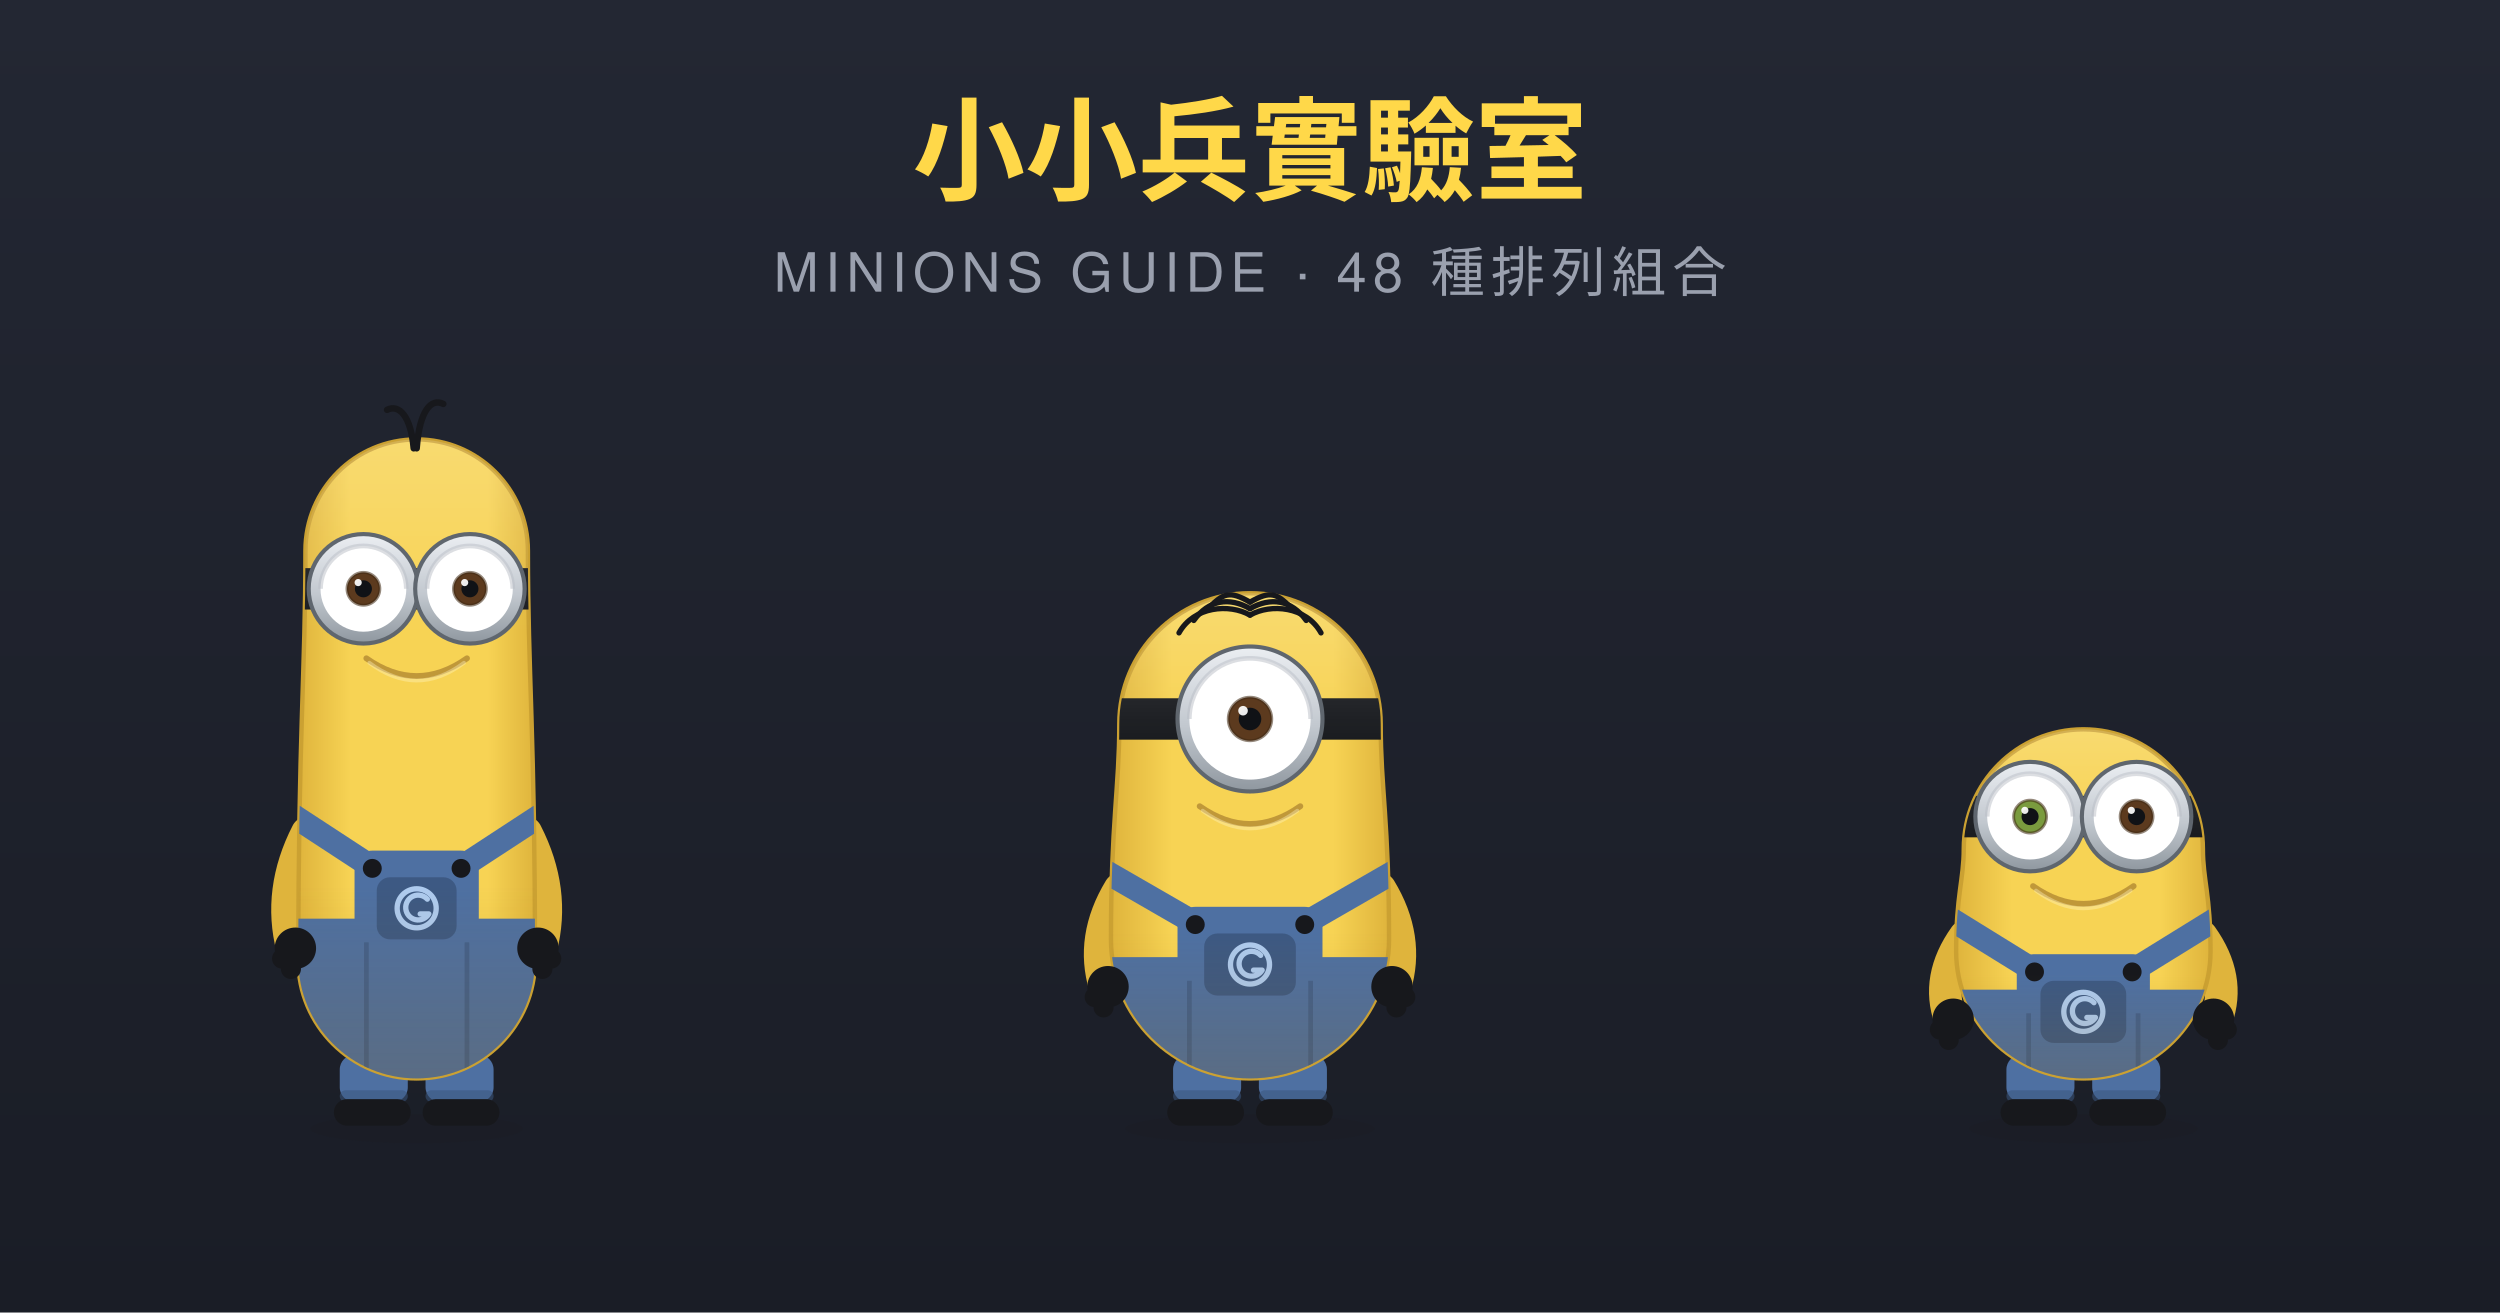
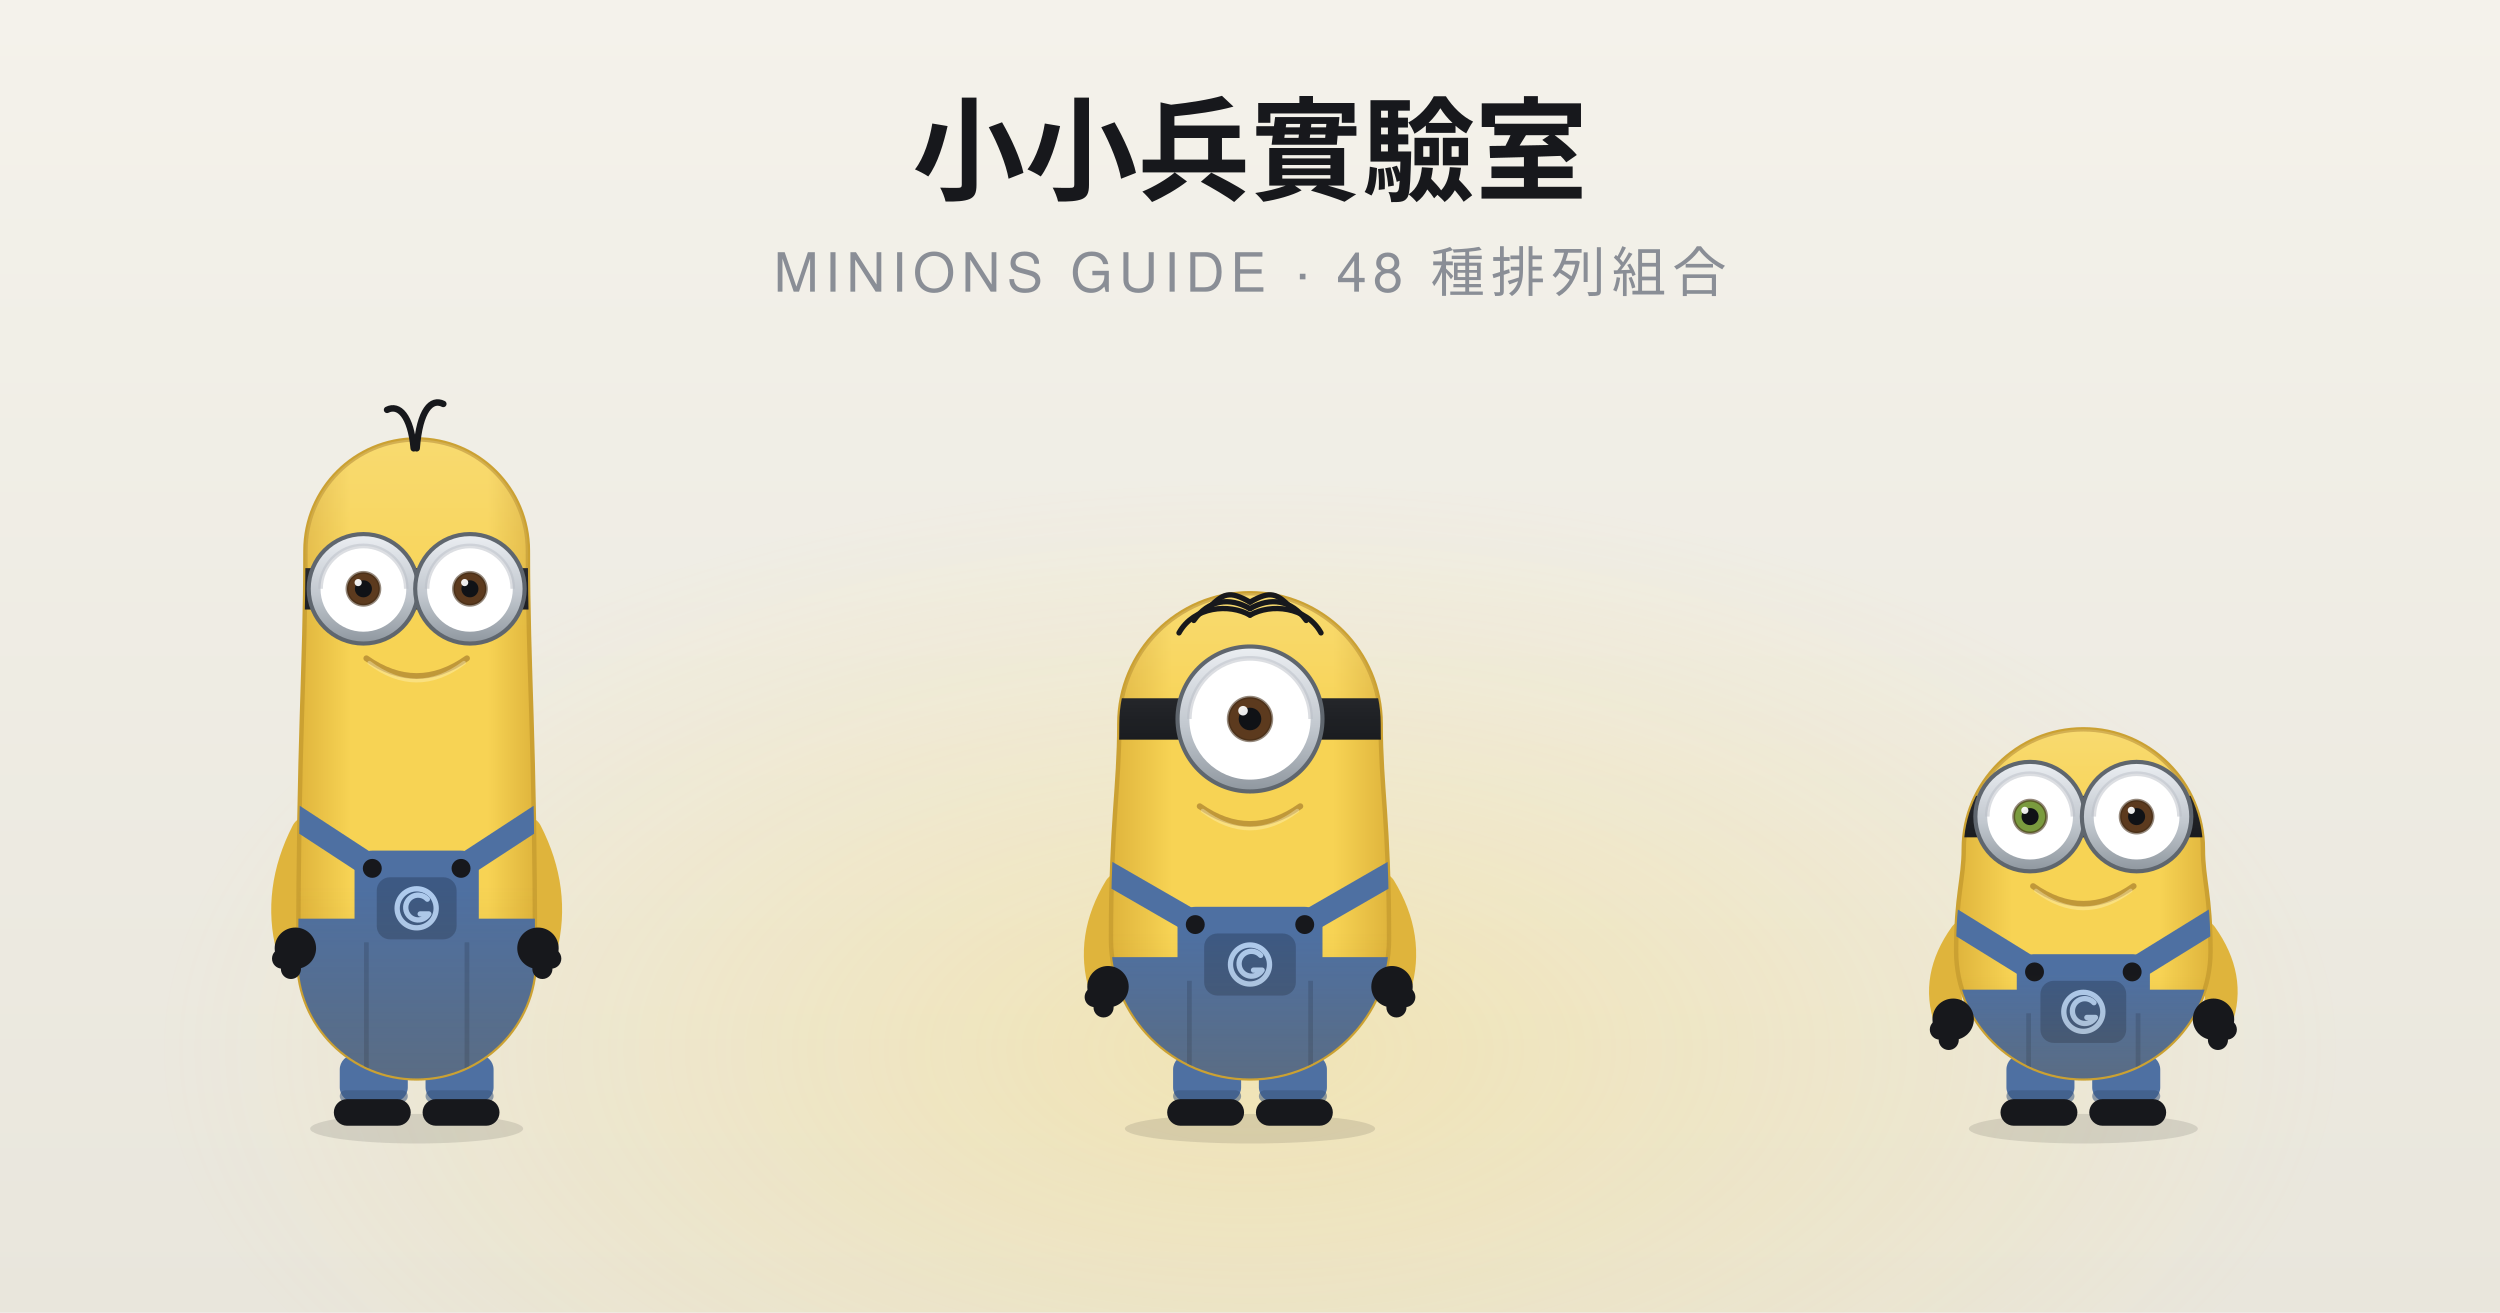
<svg xmlns="http://www.w3.org/2000/svg" width="1200" height="630" viewBox="0 0 1200 630">
  <defs>
    <linearGradient id="bg" x1="0" y1="0" x2="0" y2="1">
-       <stop offset="0" stop-color="#232733" />
-       <stop offset="1" stop-color="#1A1D26" />
+       <stop offset="0" stop-color="#F4F2EB" />
+       <stop offset="1" stop-color="#E9E6DC" />
    </linearGradient>
+     <radialGradient id="glow" cx="0.5" cy="0.80" r="0.62">
+       <stop offset="0" stop-color="#FFD849" stop-opacity="0.28" />
+       <stop offset="0.7" stop-color="#FFD849" stop-opacity="0" />
+     </radialGradient>
  </defs>
  <rect width="1200" height="630" fill="url(#bg)" />
-   <text x="600" y="92" text-anchor="middle" fill="#FFD849" font-family="'Space Grotesk',Helvetica,Arial,sans-serif" font-size="54" font-weight="700">小小兵實驗室</text>
-   <text x="600" y="140" text-anchor="middle" fill="#9AA0AE" font-family="'Space Grotesk',Helvetica,Arial,sans-serif" font-size="26" letter-spacing="3">MINIONS GUIDE · 48 種排列組合</text>
+   <rect width="1200" height="630" fill="url(#glow)" />
+   <text x="600" y="92" text-anchor="middle" fill="#17181C" font-family="'Space Grotesk',Helvetica,Arial,sans-serif" font-size="54" font-weight="700">小小兵實驗室</text>
+   <text x="600" y="140" text-anchor="middle" fill="#8A8E96" font-family="'Space Grotesk',Helvetica,Arial,sans-serif" font-size="26" letter-spacing="3">MINIONS GUIDE · 48 種排列組合</text>
  <g transform="translate(58.0 174.0) scale(1.42)">
    <defs>
      <linearGradient id="skinG-tall-average-two-sprout-0" x1="0" y1="0" x2="1" y2="0">
        <stop offset="0%" stop-color="#DFB43C" />
        <stop offset="22%" stop-color="#F7D354" />
        <stop offset="80%" stop-color="#F7D354" />
        <stop offset="100%" stop-color="#DFB43C" />
      </linearGradient>
      <linearGradient id="rimG-tall-average-two-sprout-0" x1="0" y1="0" x2="0" y2="1">
        <stop offset="0%" stop-color="#EBEEF2" />
        <stop offset="55%" stop-color="#C2C8CF" />
        <stop offset="100%" stop-color="#8F979F" />
      </linearGradient>
      <linearGradient id="shadeG-tall-average-two-sprout-0" x1="0" y1="0" x2="0" y2="1">
        <stop offset="0%" stop-color="#FFFFFF" stop-opacity="0.16" />
        <stop offset="30%" stop-color="#FFFFFF" stop-opacity="0" />
        <stop offset="70%" stop-color="#8A5E0A" stop-opacity="0" />
        <stop offset="100%" stop-color="#8A5E0A" stop-opacity="0.20" />
      </linearGradient>
      <clipPath id="bodyClip-tall-average-two-sprout-0">
        <path d="M 60 202 A 40 40 0 0 0 140 202 C 140 125.88, 137.6 105.12, 137.6 63.6 A 37.6 37.6 0 0 0 62.4 63.6 C 62.4 105.12, 60 125.88, 60 202 Z" />
      </clipPath>
    </defs>
    <ellipse cx="100" cy="259" rx="36" ry="5" fill="#17181C" opacity="0.12" />
    <rect x="74" y="234" width="23" height="16" rx="5" fill="#4E70A2" />
    <rect x="103" y="234" width="23" height="16" rx="5" fill="#4E70A2" />
    <rect x="74" y="246" width="23" height="4" rx="2" fill="#3A557E" opacity="0.55" />
    <rect x="103" y="246" width="23" height="4" rx="2" fill="#3A557E" opacity="0.55" />
    <rect x="72" y="249" width="26" height="9" rx="4.5" fill="#17181C" />
    <rect x="102" y="249" width="26" height="9" rx="4.5" fill="#17181C" />
    <path d="M63 159 q -10 19.5, -5 39" stroke="#DFB43C" stroke-width="11" fill="none" stroke-linecap="round" />
    <path d="M137 159 q 10 19.5, 5 39" stroke="#DFB43C" stroke-width="11" fill="none" stroke-linecap="round" />
    <path d="M 60 202 A 40 40 0 0 0 140 202 C 140 125.88, 137.6 105.12, 137.6 63.6 A 37.6 37.6 0 0 0 62.4 63.6 C 62.4 105.12, 60 125.88, 60 202 Z" fill="url(#skinG-tall-average-two-sprout-0)" stroke="#CBA132" stroke-width="1.5" />
    <g clip-path="url(#bodyClip-tall-average-two-sprout-0)">
      <rect x="60" y="69.5" width="80" height="14" fill="#1A1C20" />
      <rect x="60" y="188" width="80" height="58" fill="#4E70A2" />
      <rect x="79" y="165" width="42" height="29" rx="6" fill="#4E70A2" />
      <path d="M58 153 L84 170" stroke="#4E70A2" stroke-width="8" stroke-linecap="round" />
      <path d="M142 153 L116 170" stroke="#4E70A2" stroke-width="8" stroke-linecap="round" />
      <circle cx="85" cy="171" r="3.2" fill="#17181C" />
      <circle cx="115" cy="171" r="3.2" fill="#17181C" />
      <path d="M83 196 v46 M117 196 v46" stroke="#3A557E" stroke-width="1.6" opacity="0.6" />
      <rect x="86.5" y="174" width="27" height="21" rx="4.5" fill="#3A557E" opacity="0.85" />
      <circle cx="100" cy="184.5" r="6.6" fill="none" stroke="#AECBEF" stroke-width="1.8" />
      <path d="M103.6 181.4 a 4.2 4.2 0 1 0 0.5 5 h -2.9" fill="none" stroke="#AECBEF" stroke-width="1.8" stroke-linecap="round" stroke-linejoin="round" />
      <rect x="60" y="26" width="80" height="216" fill="url(#shadeG-tall-average-two-sprout-0)" />
    </g>
    <circle cx="59" cy="198" r="7" fill="#17181C" />
    <circle cx="54.5" cy="201.5" r="3.4" fill="#17181C" />
    <circle cx="57.5" cy="205" r="3.4" fill="#17181C" />
    <circle cx="141" cy="198" r="7" fill="#17181C" />
    <circle cx="145.5" cy="201.5" r="3.4" fill="#17181C" />
    <circle cx="142.5" cy="205" r="3.4" fill="#17181C" />
    <circle cx="82" cy="76.5" r="18.5" fill="url(#rimG-tall-average-two-sprout-0)" stroke="#5F666E" stroke-width="1.4" />
    <circle cx="82" cy="76.5" r="14.5" fill="#FFFFFF" />
    <path d="M67.5 76.5 a 14.5 14.5 0 0 1 29 0" fill="none" stroke="#B9BEC6" stroke-width="1.6" opacity="0.5" />
    <circle cx="82" cy="76.5" r="5.55" fill="#5C3A1E" />
    <circle cx="82" cy="76.5" r="5.55" fill="none" stroke="#3E2812" stroke-width="1" opacity="0.55" />
    <circle cx="82" cy="76.5" r="2.886" fill="#101216" />
    <circle cx="80.224" cy="74.391" r="1.221" fill="#FFFFFF" opacity="0.92" />
    <circle cx="118" cy="76.5" r="18.5" fill="url(#rimG-tall-average-two-sprout-0)" stroke="#5F666E" stroke-width="1.4" />
    <circle cx="118" cy="76.5" r="14.5" fill="#FFFFFF" />
    <path d="M103.5 76.5 a 14.5 14.5 0 0 1 29 0" fill="none" stroke="#B9BEC6" stroke-width="1.6" opacity="0.5" />
    <circle cx="118" cy="76.5" r="5.55" fill="#5C3A1E" />
    <circle cx="118" cy="76.5" r="5.55" fill="none" stroke="#3E2812" stroke-width="1" opacity="0.55" />
    <circle cx="118" cy="76.5" r="2.886" fill="#101216" />
    <circle cx="116.224" cy="74.391" r="1.221" fill="#FFFFFF" opacity="0.92" />
    <path d="M83 100 Q 100 112, 117 100" stroke="#8A5E1E" stroke-width="2" opacity="0.5" fill="none" stroke-linecap="round" />
    <path d="M84 101.5 Q 100 113.5, 116 101.5" stroke="#FFF3BE" stroke-width="1.3" opacity="0.4" fill="none" stroke-linecap="round" />
    <path d="M99 29 C 98 18, 94 14, 90 16" stroke="#17181C" stroke-width="2.2" fill="none" stroke-linecap="round" />
    <path d="M100 29 C 101 16, 105 12, 109 14" stroke="#17181C" stroke-width="2.2" fill="none" stroke-linecap="round" />
  </g>
  <g transform="translate(458.0 174.0) scale(1.42)">
    <defs>
      <linearGradient id="skinG-medium-average-one-combed-1" x1="0" y1="0" x2="1" y2="0">
        <stop offset="0%" stop-color="#DFB43C" />
        <stop offset="22%" stop-color="#F7D354" />
        <stop offset="80%" stop-color="#F7D354" />
        <stop offset="100%" stop-color="#DFB43C" />
      </linearGradient>
      <linearGradient id="rimG-medium-average-one-combed-1" x1="0" y1="0" x2="0" y2="1">
        <stop offset="0%" stop-color="#EBEEF2" />
        <stop offset="55%" stop-color="#C2C8CF" />
        <stop offset="100%" stop-color="#8F979F" />
      </linearGradient>
      <linearGradient id="shadeG-medium-average-one-combed-1" x1="0" y1="0" x2="0" y2="1">
        <stop offset="0%" stop-color="#FFFFFF" stop-opacity="0.16" />
        <stop offset="30%" stop-color="#FFFFFF" stop-opacity="0" />
        <stop offset="70%" stop-color="#8A5E0A" stop-opacity="0" />
        <stop offset="100%" stop-color="#8A5E0A" stop-opacity="0.20" />
      </linearGradient>
      <clipPath id="bodyClip-medium-average-one-combed-1">
        <path d="M 53 195 A 47 47 0 0 0 147 195 C 147 154.949, 144.18 144.026, 144.18 122.18 A 44.18 44.18 0 0 0 55.82 122.18 C 55.82 144.026, 53 154.949, 53 195 Z" />
      </clipPath>
    </defs>
    <ellipse cx="100" cy="259" rx="42.3" ry="5" fill="#17181C" opacity="0.12" />
    <rect x="74" y="234" width="23" height="16" rx="5" fill="#4E70A2" />
    <rect x="103" y="234" width="23" height="16" rx="5" fill="#4E70A2" />
    <rect x="74" y="246" width="23" height="4" rx="2" fill="#3A557E" opacity="0.55" />
    <rect x="103" y="246" width="23" height="4" rx="2" fill="#3A557E" opacity="0.55" />
    <rect x="72" y="249" width="26" height="9" rx="4.5" fill="#17181C" />
    <rect x="102" y="249" width="26" height="9" rx="4.5" fill="#17181C" />
    <path d="M56 178 q -10 16.5, -5 33" stroke="#DFB43C" stroke-width="11" fill="none" stroke-linecap="round" />
    <path d="M144 178 q 10 16.5, 5 33" stroke="#DFB43C" stroke-width="11" fill="none" stroke-linecap="round" />
    <path d="M 53 195 A 47 47 0 0 0 147 195 C 147 154.949, 144.18 144.026, 144.18 122.18 A 44.18 44.18 0 0 0 55.82 122.18 C 55.82 144.026, 53 154.949, 53 195 Z" fill="url(#skinG-medium-average-one-combed-1)" stroke="#CBA132" stroke-width="1.5" />
    <g clip-path="url(#bodyClip-medium-average-one-combed-1)">
      <rect x="53" y="113.5" width="94" height="14" fill="#1A1C20" />
      <rect x="53" y="201" width="94" height="45" fill="#4E70A2" />
      <rect x="75.5" y="184" width="49" height="23" rx="6" fill="#4E70A2" />
      <path d="M51 172 L80.5 189" stroke="#4E70A2" stroke-width="8" stroke-linecap="round" />
      <path d="M149 172 L119.5 189" stroke="#4E70A2" stroke-width="8" stroke-linecap="round" />
      <circle cx="81.5" cy="190" r="3.2" fill="#17181C" />
      <circle cx="118.5" cy="190" r="3.2" fill="#17181C" />
      <path d="M79.5 209 v33 M120.5 209 v33" stroke="#3A557E" stroke-width="1.6" opacity="0.6" />
      <rect x="84.5" y="193" width="31" height="21" rx="4.5" fill="#3A557E" opacity="0.85" />
      <circle cx="100" cy="203.5" r="6.6" fill="none" stroke="#AECBEF" stroke-width="1.8" />
      <path d="M103.6 200.4 a 4.2 4.2 0 1 0 0.5 5 h -2.9" fill="none" stroke="#AECBEF" stroke-width="1.8" stroke-linecap="round" stroke-linejoin="round" />
      <rect x="53" y="78" width="94" height="164" fill="url(#shadeG-medium-average-one-combed-1)" />
    </g>
    <circle cx="52" cy="211" r="7" fill="#17181C" />
    <circle cx="47.5" cy="214.5" r="3.4" fill="#17181C" />
    <circle cx="50.5" cy="218" r="3.4" fill="#17181C" />
    <circle cx="148" cy="211" r="7" fill="#17181C" />
    <circle cx="152.5" cy="214.5" r="3.4" fill="#17181C" />
    <circle cx="149.5" cy="218" r="3.4" fill="#17181C" />
    <circle cx="100" cy="120.5" r="24.5" fill="url(#rimG-medium-average-one-combed-1)" stroke="#5F666E" stroke-width="1.4" />
    <circle cx="100" cy="120.5" r="20.5" fill="#FFFFFF" />
    <path d="M79.5 120.5 a 20.5 20.5 0 0 1 41 0" fill="none" stroke="#B9BEC6" stroke-width="1.6" opacity="0.5" />
    <circle cx="100" cy="120.5" r="7.35" fill="#5C3A1E" />
    <circle cx="100" cy="120.5" r="7.35" fill="none" stroke="#3E2812" stroke-width="1" opacity="0.55" />
    <circle cx="100" cy="120.5" r="3.822" fill="#101216" />
    <circle cx="97.648" cy="117.707" r="1.617" fill="#FFFFFF" opacity="0.92" />
    <path d="M83 150 Q 100 162, 117 150" stroke="#8A5E1E" stroke-width="2" opacity="0.5" fill="none" stroke-linecap="round" />
    <path d="M84 151.5 Q 100 163.5, 116 151.5" stroke="#FFF3BE" stroke-width="1.3" opacity="0.4" fill="none" stroke-linecap="round" />
    <path d="M100 81 C 93 77, 91 78, 86 83" stroke="#17181C" stroke-width="1.8" fill="none" stroke-linecap="round" />
    <path d="M100 81 C 107 77, 109 78, 114 83" stroke="#17181C" stroke-width="1.8" fill="none" stroke-linecap="round" />
    <path d="M100 83.2 C 93 79.2, 86 80.2, 81 87.2" stroke="#17181C" stroke-width="1.8" fill="none" stroke-linecap="round" />
    <path d="M100 83.2 C 107 79.2, 114 80.2, 119 87.2" stroke="#17181C" stroke-width="1.8" fill="none" stroke-linecap="round" />
    <path d="M100 85.4 C 93 81.4, 81 82.4, 76 91.4" stroke="#17181C" stroke-width="1.8" fill="none" stroke-linecap="round" />
    <path d="M100 85.4 C 107 81.4, 119 82.4, 124 91.4" stroke="#17181C" stroke-width="1.8" fill="none" stroke-linecap="round" />
  </g>
  <g transform="translate(858.0 174.0) scale(1.42)">
    <defs>
      <linearGradient id="skinG-short-average-two-bald-2" x1="0" y1="0" x2="1" y2="0">
        <stop offset="0%" stop-color="#DFB43C" />
        <stop offset="22%" stop-color="#F7D354" />
        <stop offset="80%" stop-color="#F7D354" />
        <stop offset="100%" stop-color="#DFB43C" />
      </linearGradient>
      <linearGradient id="rimG-short-average-two-bald-2" x1="0" y1="0" x2="0" y2="1">
        <stop offset="0%" stop-color="#EBEEF2" />
        <stop offset="55%" stop-color="#C2C8CF" />
        <stop offset="100%" stop-color="#8F979F" />
      </linearGradient>
      <linearGradient id="shadeG-short-average-two-bald-2" x1="0" y1="0" x2="0" y2="1">
        <stop offset="0%" stop-color="#FFFFFF" stop-opacity="0.16" />
        <stop offset="30%" stop-color="#FFFFFF" stop-opacity="0" />
        <stop offset="70%" stop-color="#8A5E0A" stop-opacity="0" />
        <stop offset="100%" stop-color="#8A5E0A" stop-opacity="0.20" />
      </linearGradient>
      <clipPath id="bodyClip-short-average-two-bald-2">
        <path d="M 57 199 A 43 43 0 0 0 143 199 C 143 179.981, 140.42 174.794, 140.42 164.42 A 40.42 40.42 0 0 0 59.58 164.42 C 59.58 174.794, 57 179.981, 57 199 Z" />
      </clipPath>
    </defs>
    <ellipse cx="100" cy="259" rx="38.7" ry="5" fill="#17181C" opacity="0.12" />
    <rect x="74" y="234" width="23" height="16" rx="5" fill="#4E70A2" />
    <rect x="103" y="234" width="23" height="16" rx="5" fill="#4E70A2" />
    <rect x="74" y="246" width="23" height="4" rx="2" fill="#3A557E" opacity="0.55" />
    <rect x="103" y="246" width="23" height="4" rx="2" fill="#3A557E" opacity="0.55" />
    <rect x="72" y="249" width="26" height="9" rx="4.5" fill="#17181C" />
    <rect x="102" y="249" width="26" height="9" rx="4.5" fill="#17181C" />
    <path d="M60 194 q -10 14, -5 28" stroke="#DFB43C" stroke-width="11" fill="none" stroke-linecap="round" />
    <path d="M140 194 q 10 14, 5 28" stroke="#DFB43C" stroke-width="11" fill="none" stroke-linecap="round" />
    <path d="M 57 199 A 43 43 0 0 0 143 199 C 143 179.981, 140.42 174.794, 140.42 164.42 A 40.42 40.42 0 0 0 59.58 164.42 C 59.58 174.794, 57 179.981, 57 199 Z" fill="url(#skinG-short-average-two-bald-2)" stroke="#CBA132" stroke-width="1.5" />
    <g clip-path="url(#bodyClip-short-average-two-bald-2)">
      <rect x="57" y="146.5" width="86" height="14" fill="#1A1C20" />
      <rect x="57" y="212" width="86" height="34" fill="#4E70A2" />
      <rect x="77.5" y="200" width="45" height="18" rx="6" fill="#4E70A2" />
      <path d="M55 188 L82.5 205" stroke="#4E70A2" stroke-width="8" stroke-linecap="round" />
      <path d="M145 188 L117.5 205" stroke="#4E70A2" stroke-width="8" stroke-linecap="round" />
      <circle cx="83.5" cy="206" r="3.2" fill="#17181C" />
      <circle cx="116.5" cy="206" r="3.2" fill="#17181C" />
      <path d="M81.5 220 v22 M118.5 220 v22" stroke="#3A557E" stroke-width="1.6" opacity="0.6" />
      <rect x="85.5" y="209" width="29" height="21" rx="4.5" fill="#3A557E" opacity="0.85" />
      <circle cx="100" cy="219.5" r="6.6" fill="none" stroke="#AECBEF" stroke-width="1.8" />
      <path d="M103.6 216.4 a 4.2 4.2 0 1 0 0.5 5 h -2.9" fill="none" stroke="#AECBEF" stroke-width="1.8" stroke-linecap="round" stroke-linejoin="round" />
      <rect x="57" y="124" width="86" height="118" fill="url(#shadeG-short-average-two-bald-2)" />
    </g>
    <circle cx="56" cy="222" r="7" fill="#17181C" />
    <circle cx="51.5" cy="225.5" r="3.4" fill="#17181C" />
    <circle cx="54.5" cy="229" r="3.4" fill="#17181C" />
    <circle cx="144" cy="222" r="7" fill="#17181C" />
    <circle cx="148.5" cy="225.5" r="3.4" fill="#17181C" />
    <circle cx="145.5" cy="229" r="3.4" fill="#17181C" />
    <circle cx="82" cy="153.5" r="18.5" fill="url(#rimG-short-average-two-bald-2)" stroke="#5F666E" stroke-width="1.4" />
    <circle cx="82" cy="153.5" r="14.5" fill="#FFFFFF" />
    <path d="M67.5 153.5 a 14.5 14.5 0 0 1 29 0" fill="none" stroke="#B9BEC6" stroke-width="1.6" opacity="0.5" />
    <circle cx="82" cy="153.5" r="5.55" fill="#7A9B3E" />
    <circle cx="82" cy="153.5" r="5.55" fill="none" stroke="#3E2812" stroke-width="1" opacity="0.55" />
    <circle cx="82" cy="153.5" r="2.886" fill="#101216" />
    <circle cx="80.224" cy="151.391" r="1.221" fill="#FFFFFF" opacity="0.92" />
    <circle cx="118" cy="153.5" r="18.5" fill="url(#rimG-short-average-two-bald-2)" stroke="#5F666E" stroke-width="1.4" />
    <circle cx="118" cy="153.5" r="14.5" fill="#FFFFFF" />
    <path d="M103.5 153.5 a 14.5 14.5 0 0 1 29 0" fill="none" stroke="#B9BEC6" stroke-width="1.6" opacity="0.5" />
    <circle cx="118" cy="153.5" r="5.55" fill="#5C3A1E" />
    <circle cx="118" cy="153.5" r="5.55" fill="none" stroke="#3E2812" stroke-width="1" opacity="0.55" />
    <circle cx="118" cy="153.5" r="2.886" fill="#101216" />
    <circle cx="116.224" cy="151.391" r="1.221" fill="#FFFFFF" opacity="0.92" />
    <path d="M83 177 Q 100 189, 117 177" stroke="#8A5E1E" stroke-width="2" opacity="0.5" fill="none" stroke-linecap="round" />
    <path d="M84 178.5 Q 100 190.5, 116 178.5" stroke="#FFF3BE" stroke-width="1.3" opacity="0.4" fill="none" stroke-linecap="round" />
  </g>
</svg>
